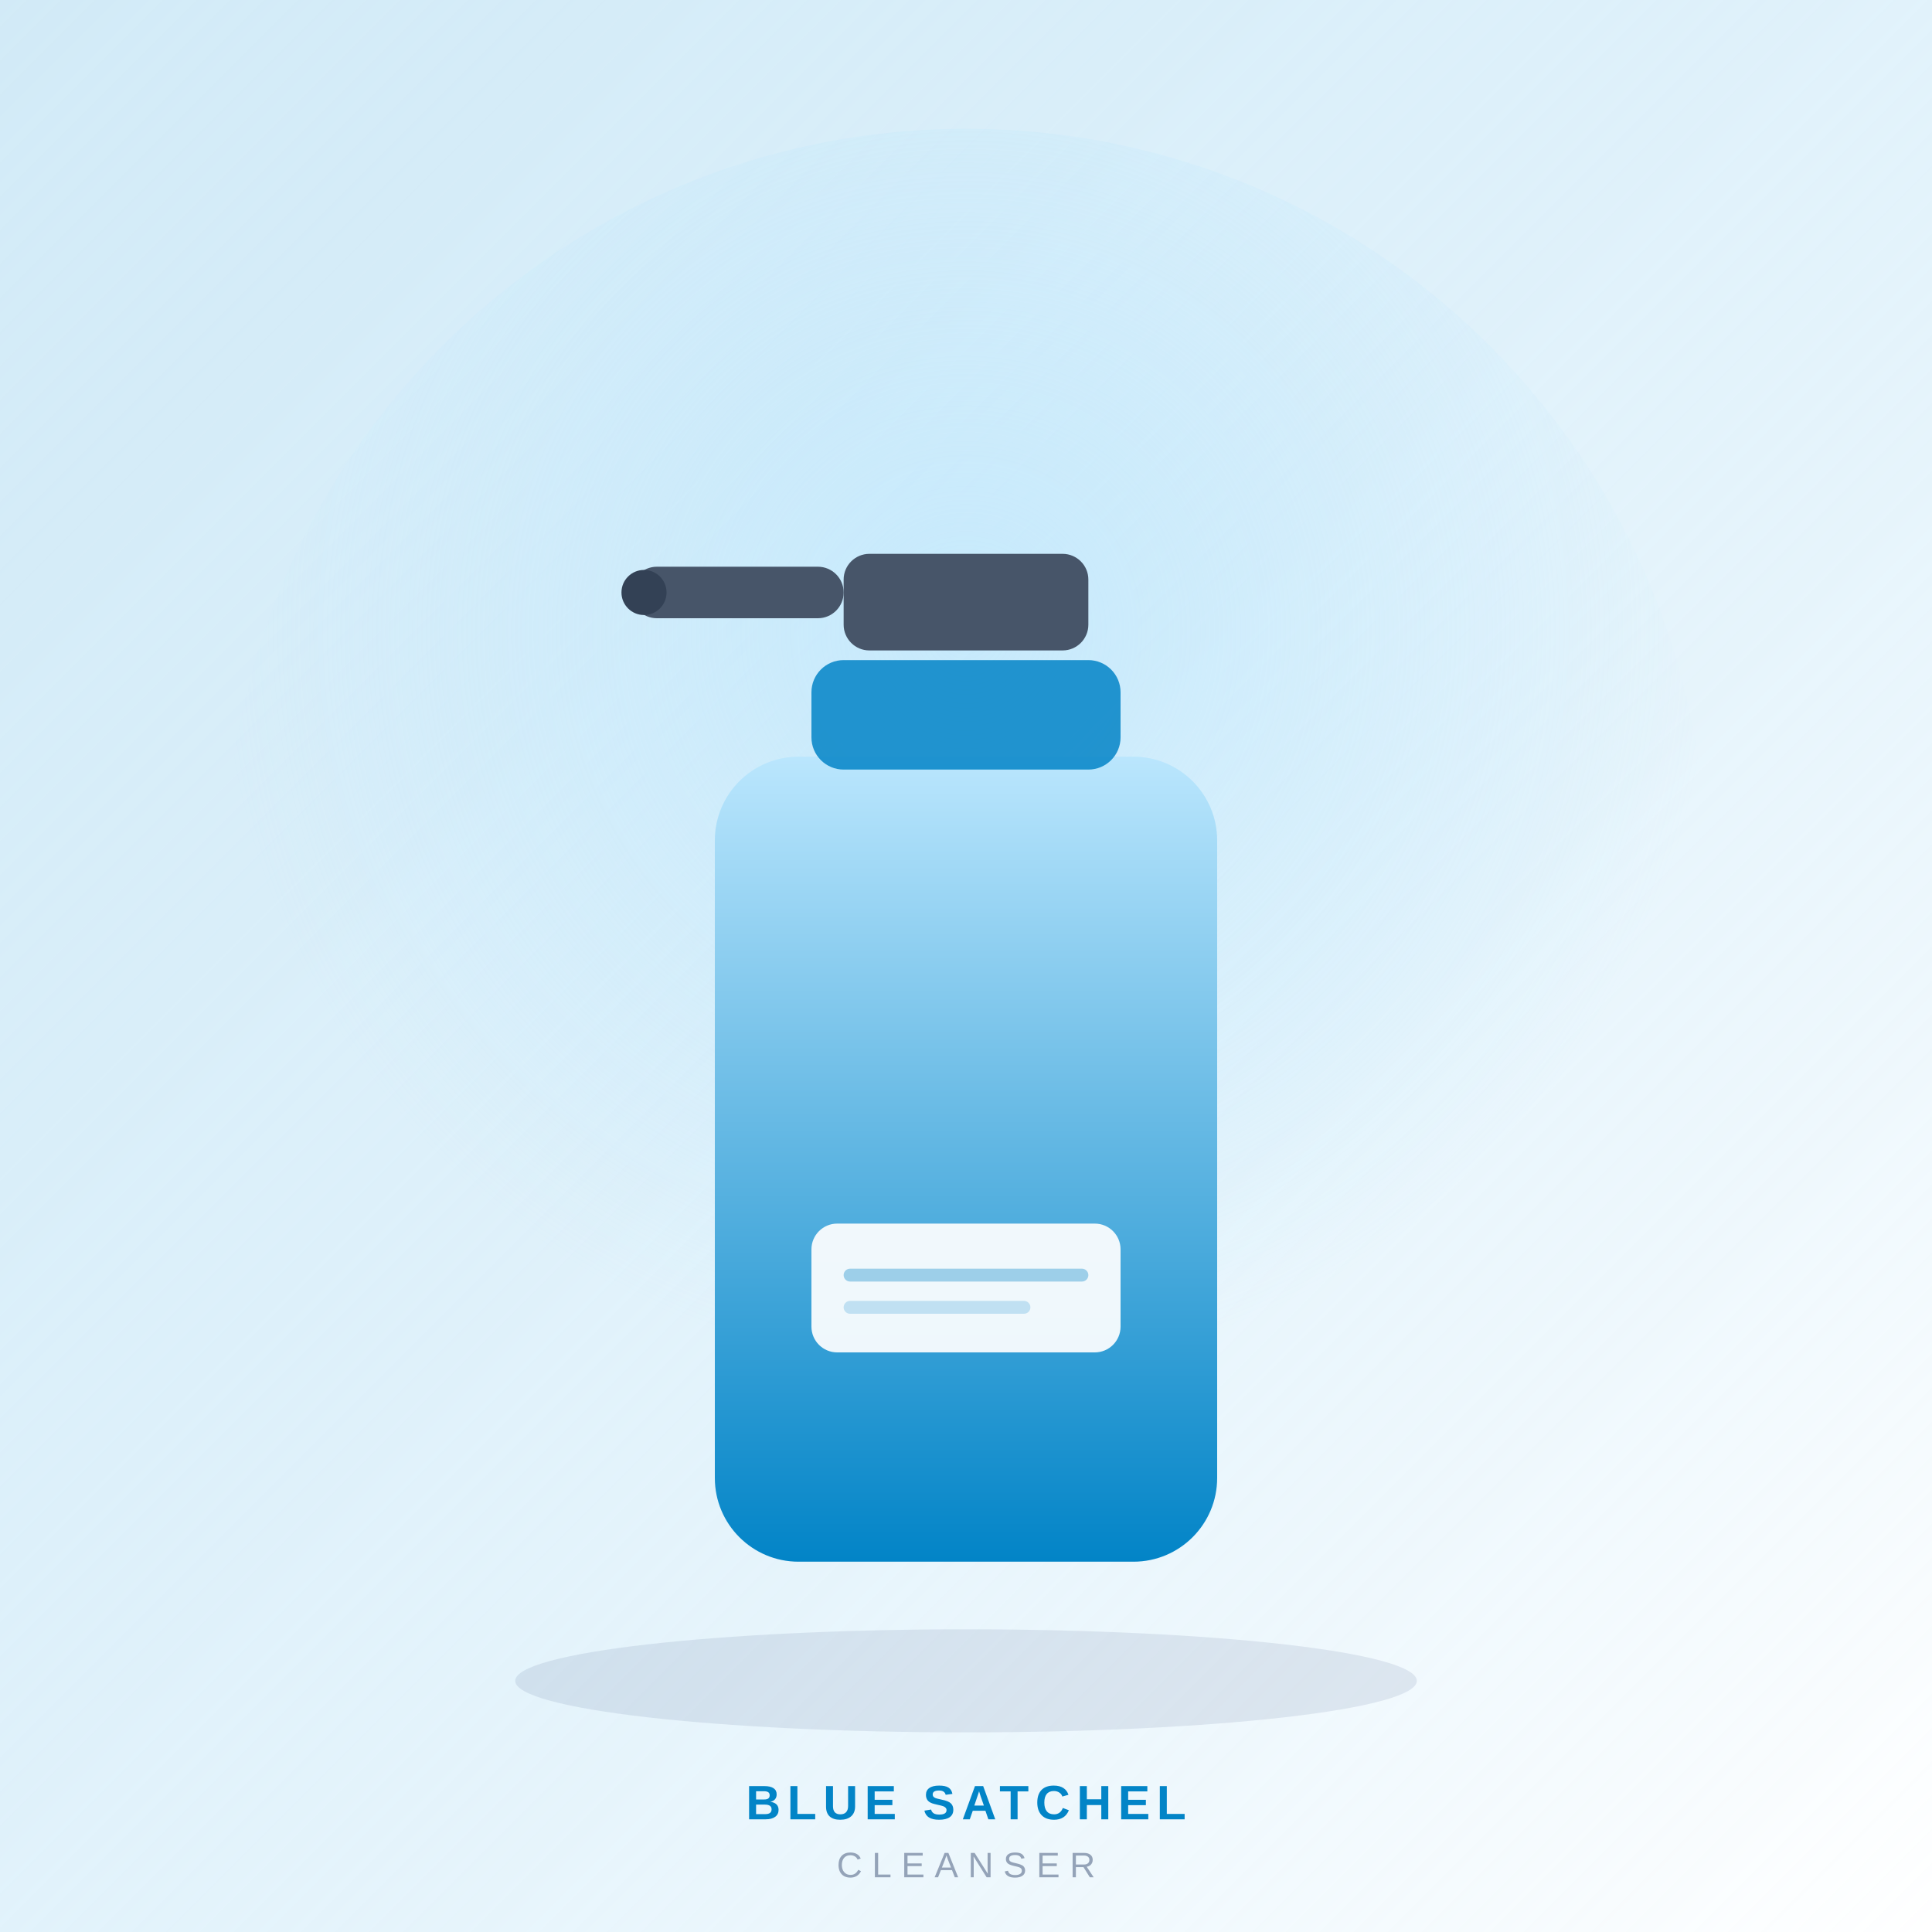
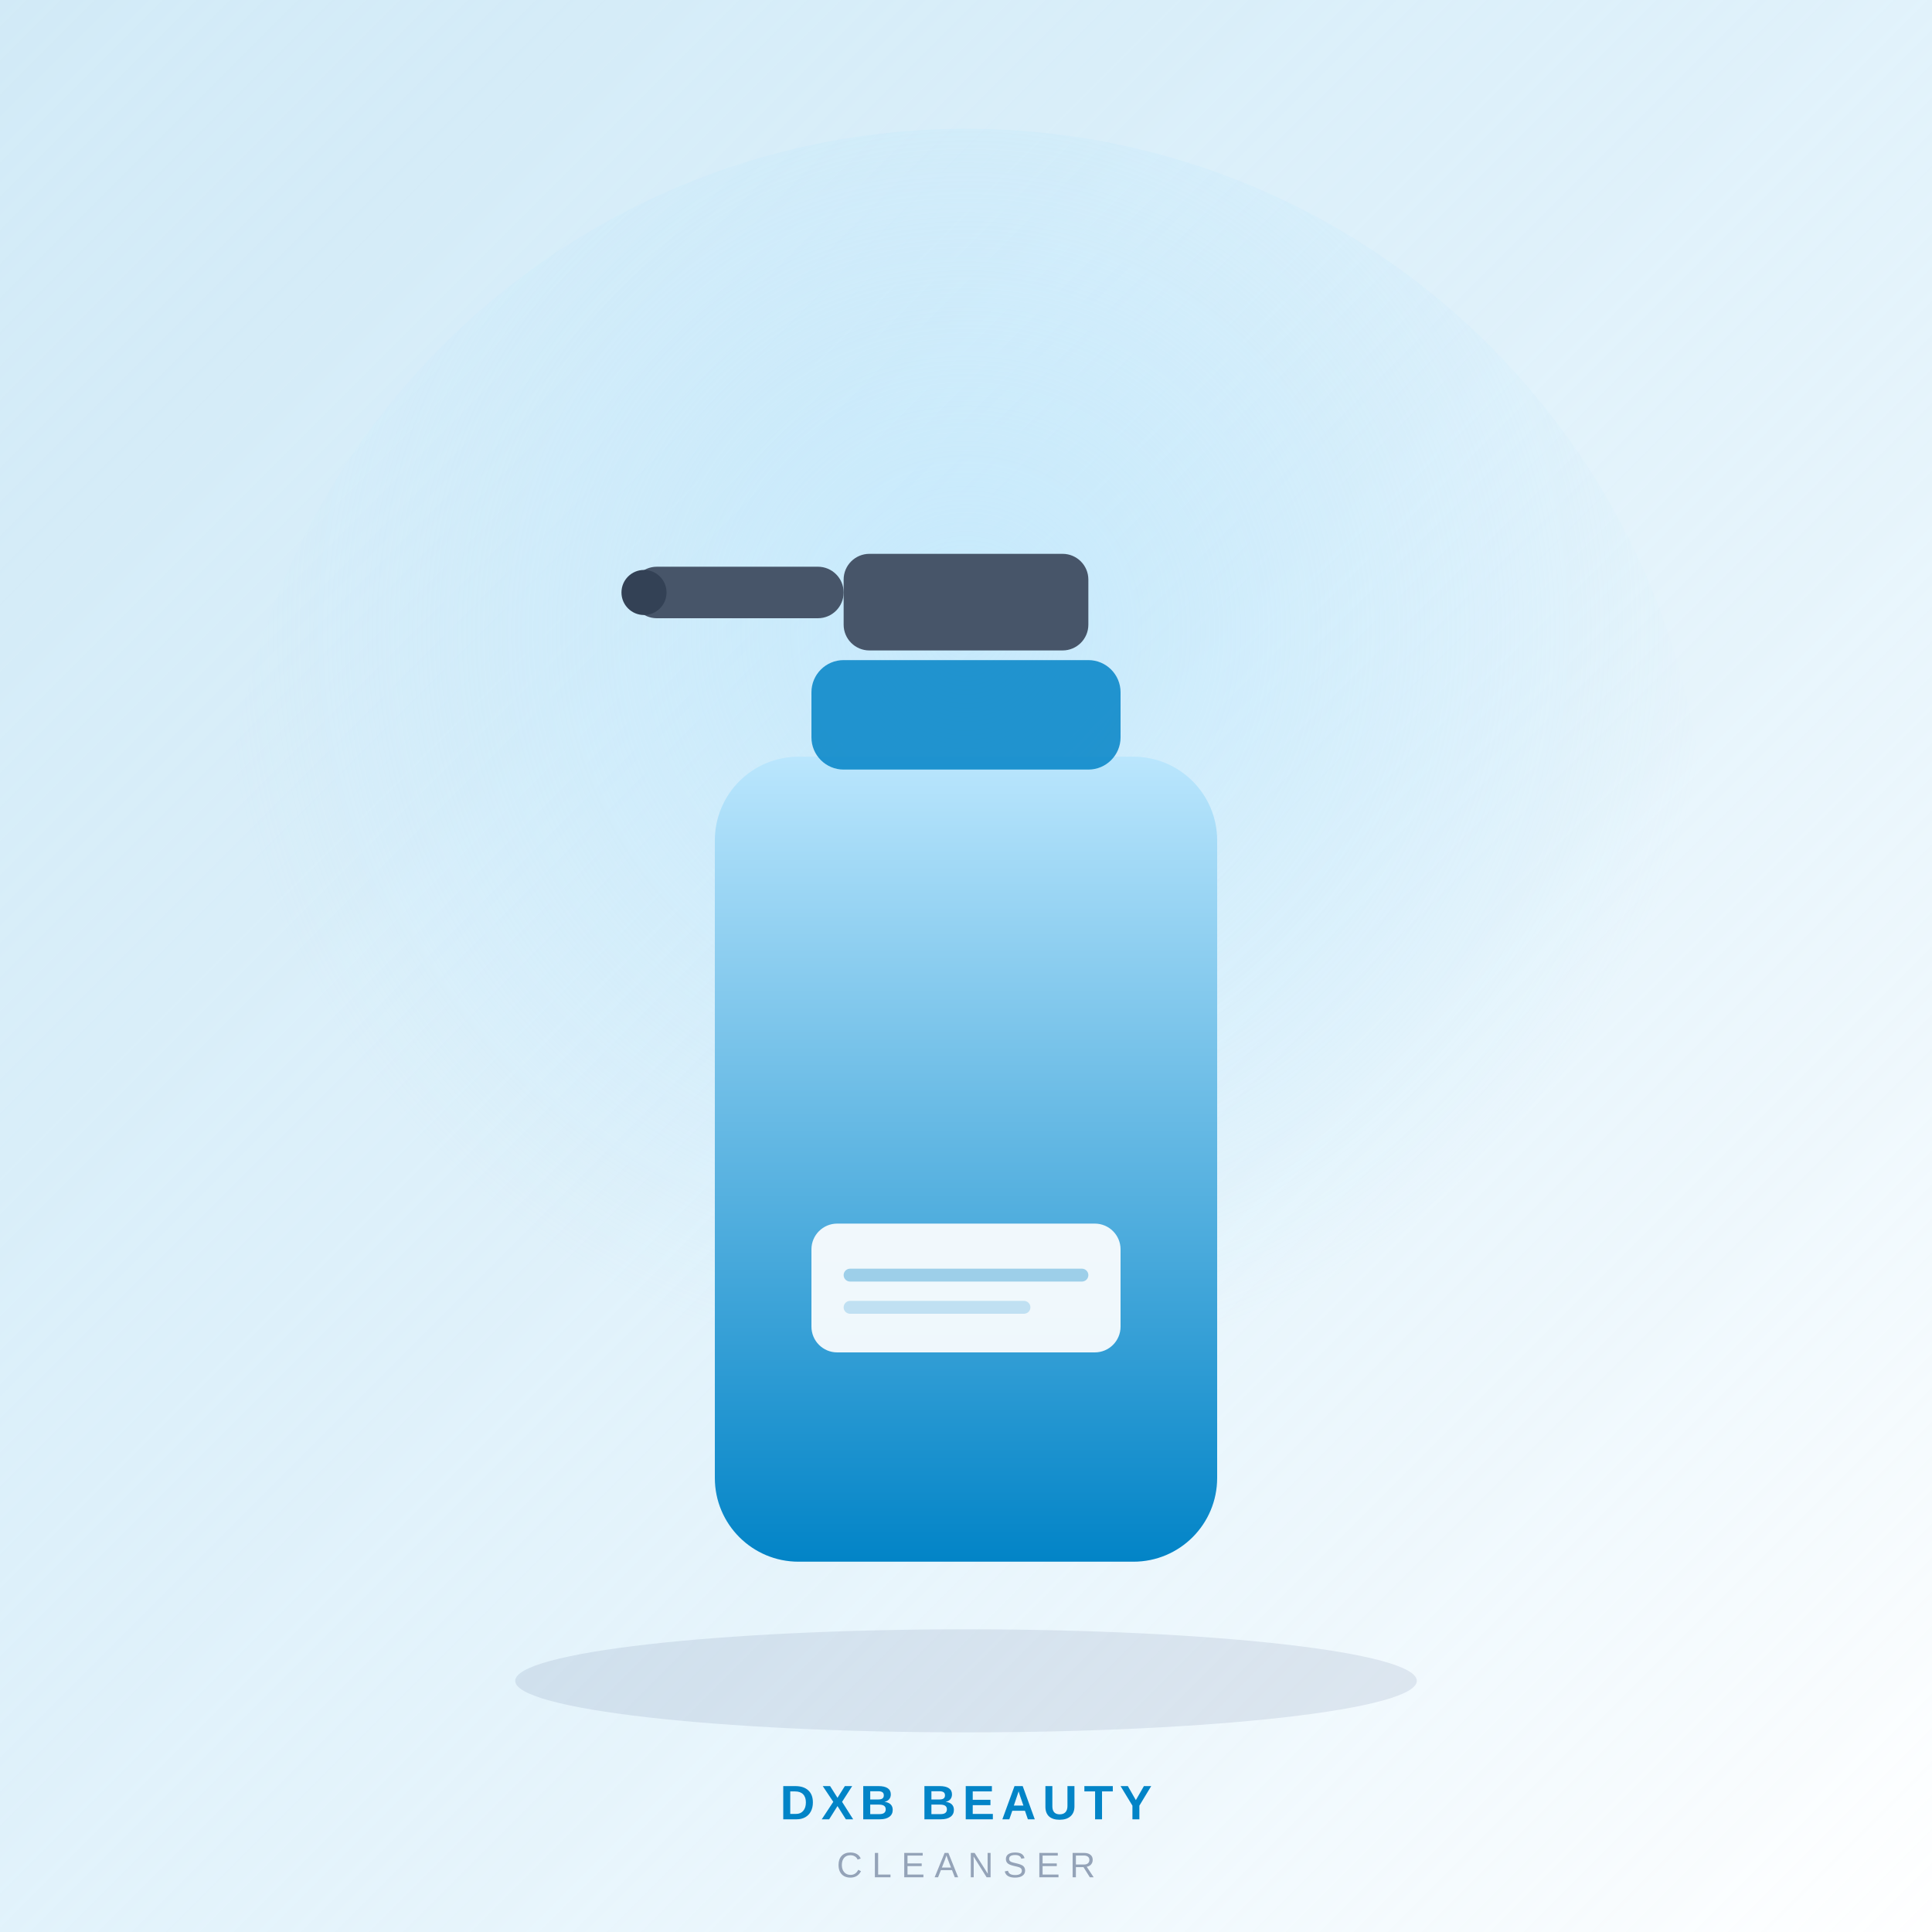
<svg xmlns="http://www.w3.org/2000/svg" width="600" height="600" viewBox="0 0 600 600">
  <defs>
    <linearGradient id="bg" x1="0" y1="0" x2="1" y2="1">
      <stop offset="0%" stop-color="#bae6fd" stop-opacity="0.55" />
      <stop offset="100%" stop-color="#ffffff" />
    </linearGradient>
    <linearGradient id="body" x1="0" y1="0" x2="0" y2="1">
      <stop offset="0%" stop-color="#bae6fd" />
      <stop offset="100%" stop-color="#0284c7" />
    </linearGradient>
    <radialGradient id="spot" cx="50%" cy="34%" r="50%">
      <stop offset="0%" stop-color="#bae6fd" stop-opacity="0.65" />
      <stop offset="100%" stop-color="#bae6fd" stop-opacity="0" />
    </radialGradient>
  </defs>
  <rect width="600" height="600" fill="url(#bg)" />
  <ellipse cx="300" cy="270" rx="230" ry="230" fill="url(#spot)" />
  <ellipse cx="300" cy="522" rx="140" ry="16" fill="#0f2064" opacity="0.09" />
  <rect x="222" y="235" width="156" height="250" rx="26" fill="url(#body)" />
  <rect x="252" y="380" width="96" height="40" rx="8" fill="#ffffff" opacity="0.92" />
  <rect x="262" y="394" width="76" height="4" rx="2" fill="#0284c7" opacity="0.35" />
  <rect x="262" y="404" width="58" height="4" rx="2" fill="#0284c7" opacity="0.2" />
  <rect x="252" y="205" width="96" height="34" rx="10" fill="#0284c7" opacity="0.85" />
  <rect x="262" y="172" width="76" height="30" rx="8" fill="#475569" />
  <rect x="196" y="176" width="66" height="16" rx="8" fill="#475569" />
  <circle cx="200" cy="184" r="7" fill="#334155" />
-   <text x="300" y="565" text-anchor="middle" font-family="Arial, sans-serif" font-size="15" font-weight="700" letter-spacing="2" fill="#0284c7">BLUE SATCHEL</text>
+   <text x="300" y="565" text-anchor="middle" font-family="Arial, sans-serif" font-size="15" font-weight="700" letter-spacing="2" fill="#0284c7">DXB BEAUTY</text>
  <text x="300" y="583" text-anchor="middle" font-family="Arial, sans-serif" font-size="11" letter-spacing="3" fill="#94a3b8">CLEANSER</text>
</svg>
